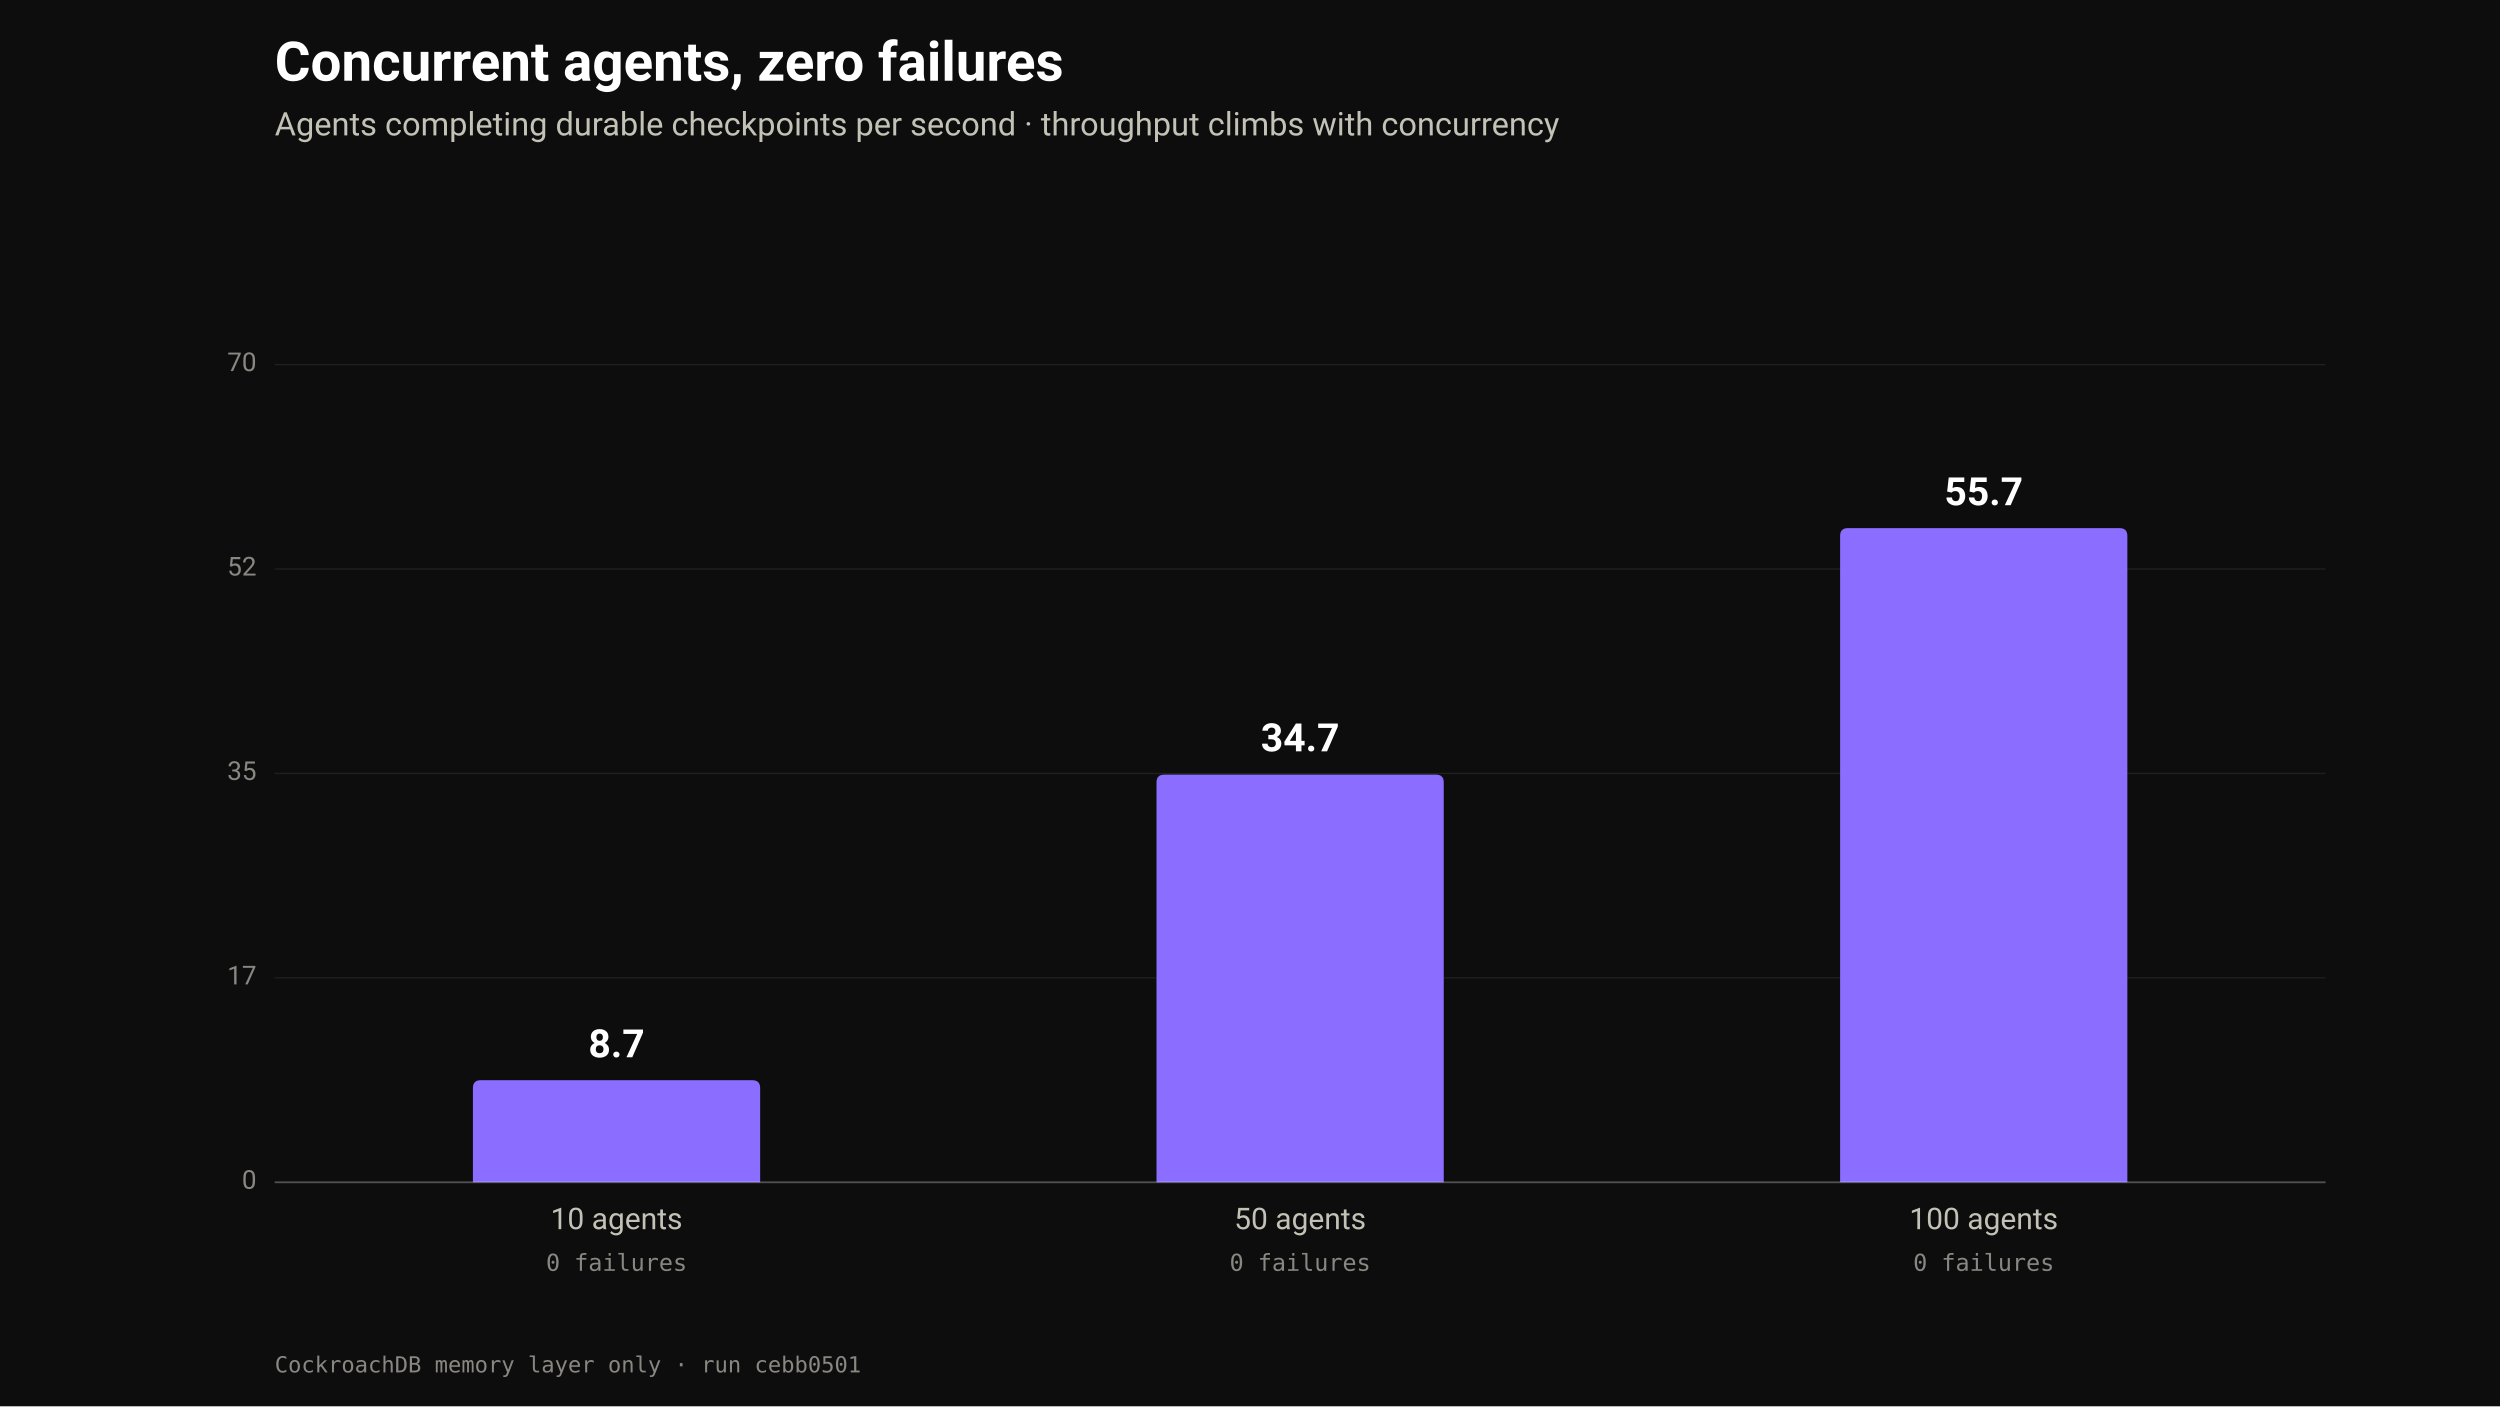
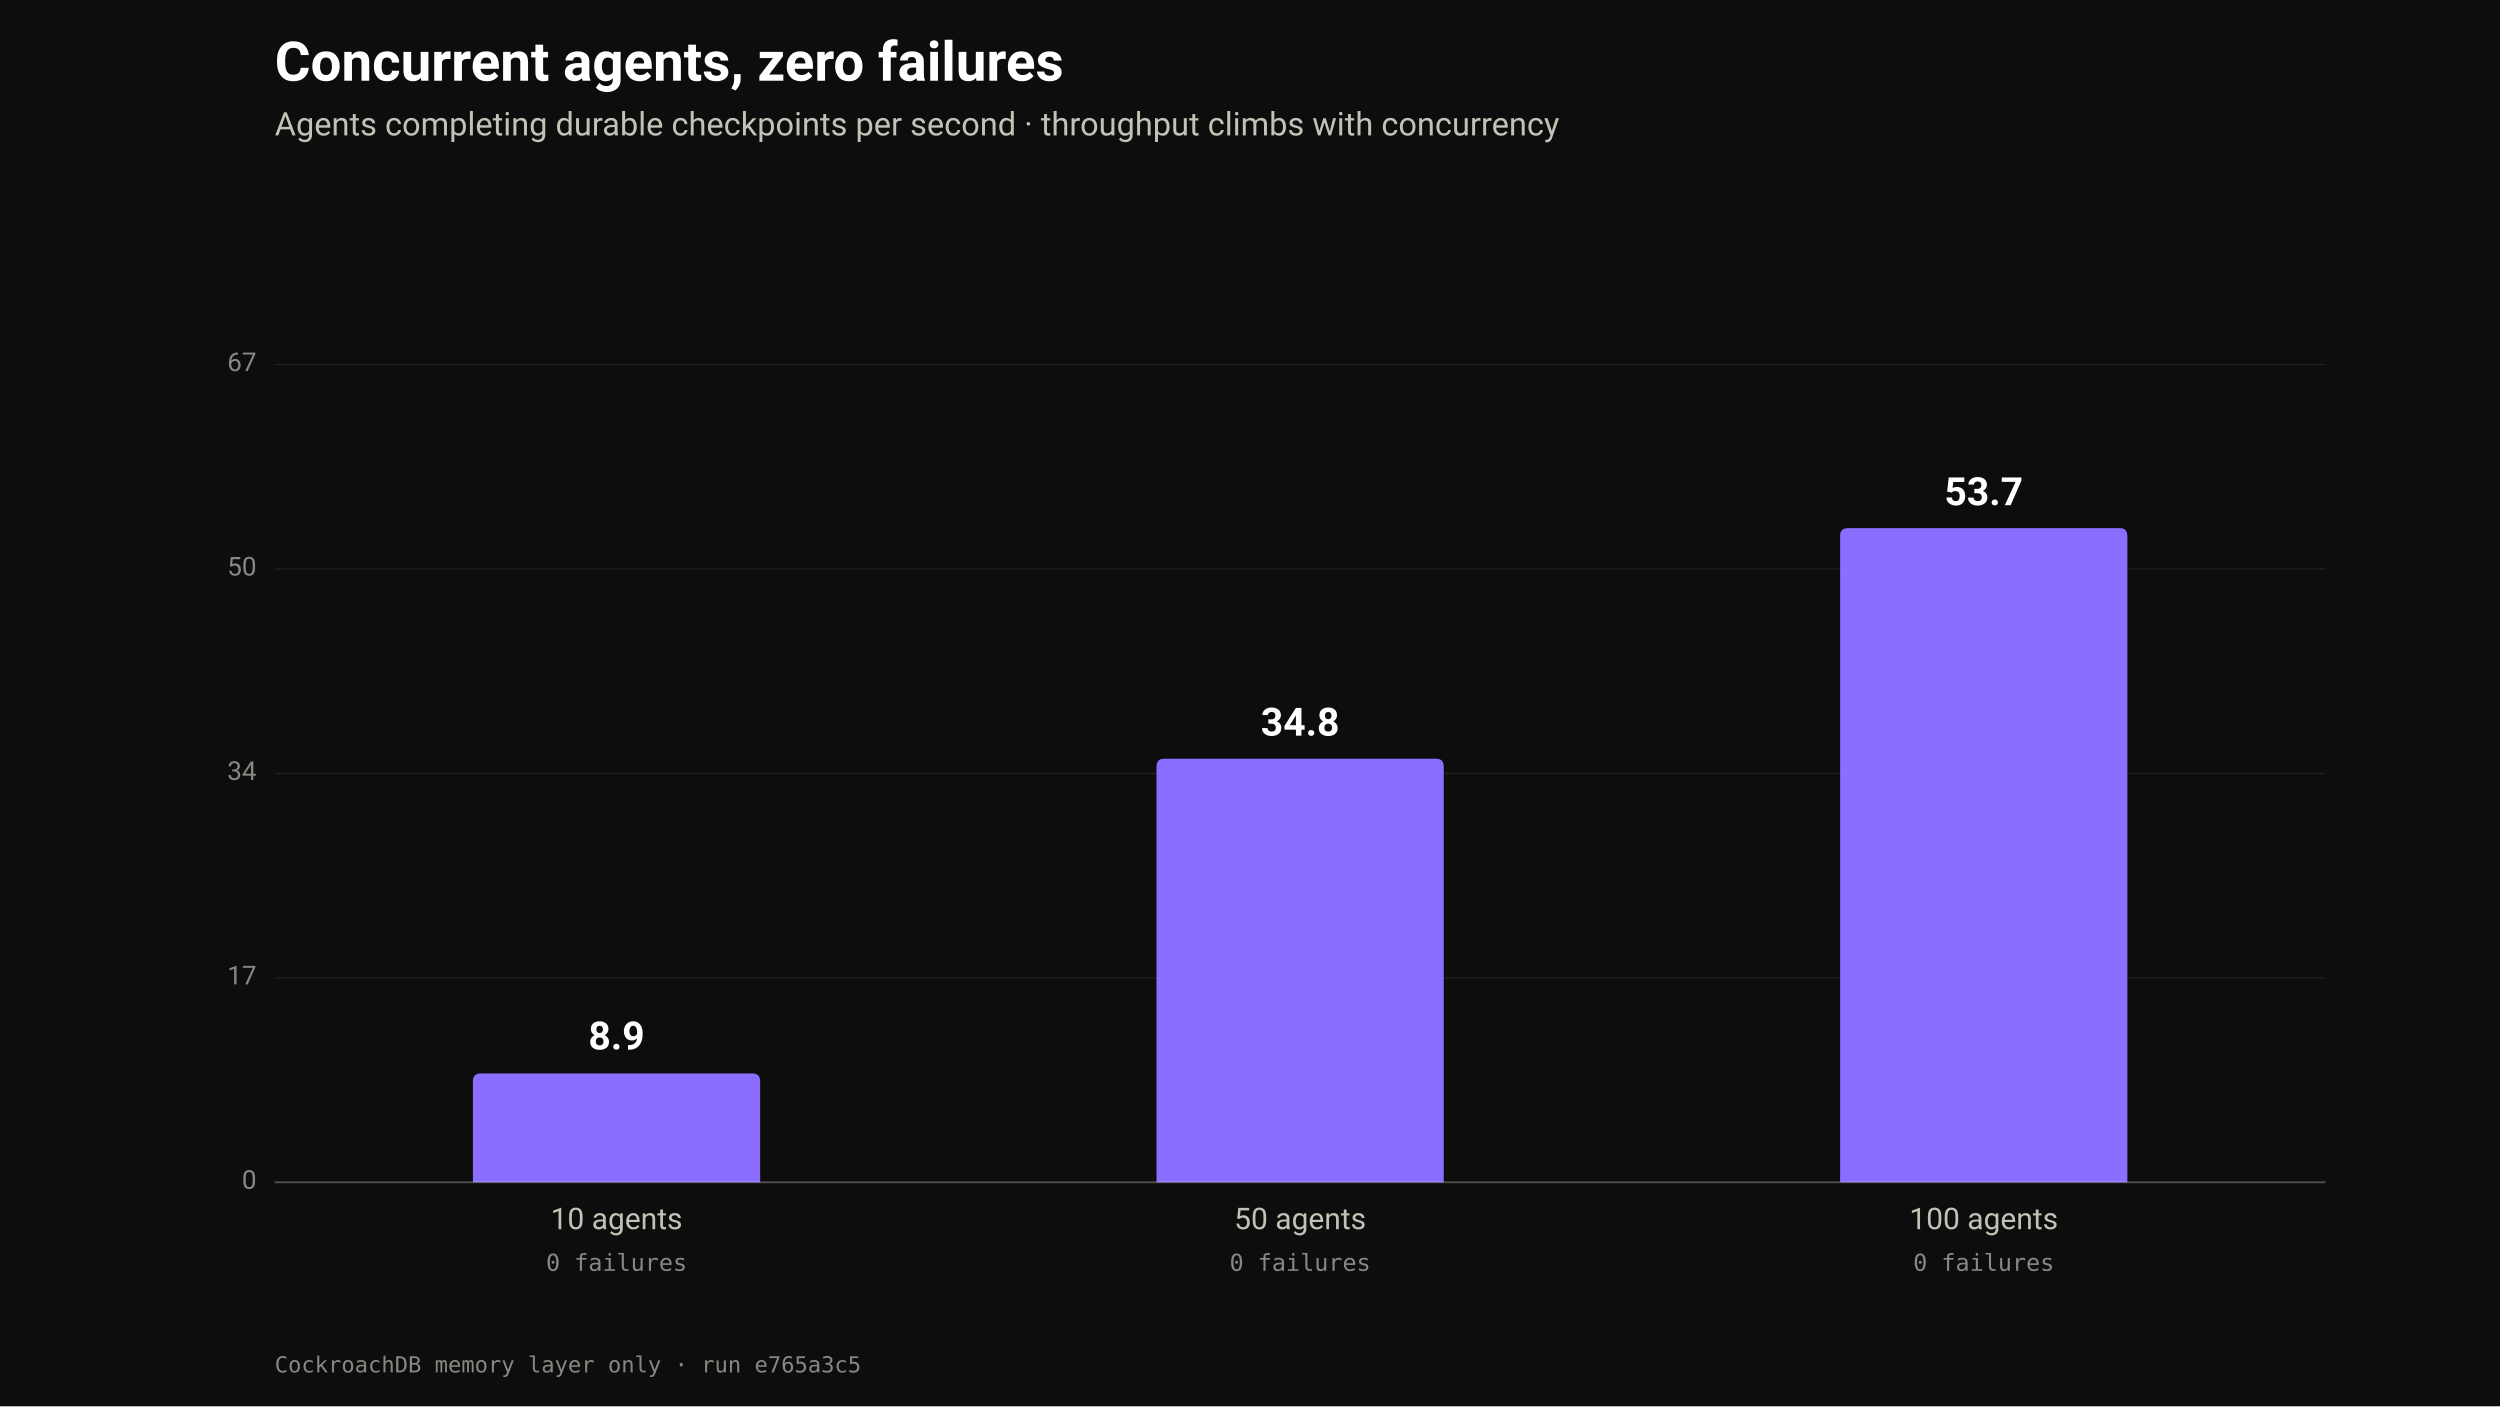
<svg xmlns="http://www.w3.org/2000/svg" width="1920" height="1080" viewBox="0 0 1920 1080" role="img" aria-label="Concurrent agent throughput">
  <rect width="1920" height="1080" fill="#0d0d0d" />
  <text x="211" y="62" fill="#ffffff" font-family="ui-sans-serif, -apple-system, 'Segoe UI', Roboto, Helvetica, Arial, sans-serif" font-size="42.0" font-weight="700">Concurrent agents, zero failures</text>
  <text x="211" y="104" fill="#c3c2b7" font-family="ui-sans-serif, -apple-system, 'Segoe UI', Roboto, Helvetica, Arial, sans-serif" font-size="25.0">Agents completing durable checkpoints per second · throughput climbs with concurrency</text>
  <line x1="211" y1="908.0" x2="1786" y2="908.0" stroke="rgba(255,255,255,0.08)" stroke-width="1" />
  <text x="197" y="913.0" text-anchor="end" fill="#898781" font-family="ui-sans-serif, -apple-system, 'Segoe UI', Roboto, Helvetica, Arial, sans-serif" font-size="20.0">0</text>
  <line x1="211" y1="751.0" x2="1786" y2="751.0" stroke="rgba(255,255,255,0.08)" stroke-width="1" />
  <text x="197" y="756.0" text-anchor="end" fill="#898781" font-family="ui-sans-serif, -apple-system, 'Segoe UI', Roboto, Helvetica, Arial, sans-serif" font-size="20.0">17</text>
  <line x1="211" y1="594.0" x2="1786" y2="594.0" stroke="rgba(255,255,255,0.08)" stroke-width="1" />
-   <text x="197" y="599.0" text-anchor="end" fill="#898781" font-family="ui-sans-serif, -apple-system, 'Segoe UI', Roboto, Helvetica, Arial, sans-serif" font-size="20.0">35</text>
+   <text x="197" y="599.0" text-anchor="end" fill="#898781" font-family="ui-sans-serif, -apple-system, 'Segoe UI', Roboto, Helvetica, Arial, sans-serif" font-size="20.0">34</text>
  <line x1="211" y1="437.0" x2="1786" y2="437.0" stroke="rgba(255,255,255,0.08)" stroke-width="1" />
-   <text x="197" y="442.0" text-anchor="end" fill="#898781" font-family="ui-sans-serif, -apple-system, 'Segoe UI', Roboto, Helvetica, Arial, sans-serif" font-size="20.0">52</text>
+   <text x="197" y="442.0" text-anchor="end" fill="#898781" font-family="ui-sans-serif, -apple-system, 'Segoe UI', Roboto, Helvetica, Arial, sans-serif" font-size="20.0">50</text>
  <line x1="211" y1="280.0" x2="1786" y2="280.0" stroke="rgba(255,255,255,0.08)" stroke-width="1" />
-   <text x="197" y="285.0" text-anchor="end" fill="#898781" font-family="ui-sans-serif, -apple-system, 'Segoe UI', Roboto, Helvetica, Arial, sans-serif" font-size="20.0">70</text>
-   <path d="M 363.2 908.0 L 363.2 835.6 Q 363.2 829.6 369.2 829.6 L 577.8 829.6 Q 583.8 829.6 583.8 835.6 L 583.8 908.0 Z" fill="#8b6dff" />
-   <text x="473.5" y="812" text-anchor="middle" fill="#ffffff" font-family="ui-sans-serif, -apple-system, 'Segoe UI', Roboto, Helvetica, Arial, sans-serif" font-size="30.0" font-weight="700">8.7</text>
+   <text x="197" y="285.0" text-anchor="end" fill="#898781" font-family="ui-sans-serif, -apple-system, 'Segoe UI', Roboto, Helvetica, Arial, sans-serif" font-size="20.0">67</text>
+   <path d="M 363.2 908.0 L 363.2 830.4 Q 363.2 824.4 369.2 824.4 L 577.8 824.4 Q 583.8 824.4 583.8 830.4 L 583.8 908.0 Z" fill="#8b6dff" />
+   <text x="473.5" y="806" text-anchor="middle" fill="#ffffff" font-family="ui-sans-serif, -apple-system, 'Segoe UI', Roboto, Helvetica, Arial, sans-serif" font-size="30.0" font-weight="700">8.9</text>
  <text x="473.5" y="944" text-anchor="middle" fill="#c3c2b7" font-family="ui-sans-serif, -apple-system, 'Segoe UI', Roboto, Helvetica, Arial, sans-serif" font-size="23.0">10 agents</text>
  <text x="473.5" y="976" text-anchor="middle" fill="#898781" font-family="ui-monospace, 'Cascadia Code', Consolas, 'SF Mono', monospace" font-size="18.0">0 failures</text>
-   <path d="M 888.2 908.0 L 888.2 600.9 Q 888.2 594.9 894.2 594.9 L 1102.8 594.9 Q 1108.8 594.9 1108.8 600.9 L 1108.8 908.0 Z" fill="#8b6dff" />
-   <text x="998.5" y="577" text-anchor="middle" fill="#ffffff" font-family="ui-sans-serif, -apple-system, 'Segoe UI', Roboto, Helvetica, Arial, sans-serif" font-size="30.0" font-weight="700">34.7</text>
+   <path d="M 888.2 908.0 L 888.2 588.7 Q 888.2 582.7 894.2 582.7 L 1102.8 582.7 Q 1108.8 582.7 1108.8 588.7 L 1108.8 908.0 Z" fill="#8b6dff" />
+   <text x="998.5" y="565" text-anchor="middle" fill="#ffffff" font-family="ui-sans-serif, -apple-system, 'Segoe UI', Roboto, Helvetica, Arial, sans-serif" font-size="30.0" font-weight="700">34.8</text>
  <text x="998.5" y="944" text-anchor="middle" fill="#c3c2b7" font-family="ui-sans-serif, -apple-system, 'Segoe UI', Roboto, Helvetica, Arial, sans-serif" font-size="23.0">50 agents</text>
  <text x="998.5" y="976" text-anchor="middle" fill="#898781" font-family="ui-monospace, 'Cascadia Code', Consolas, 'SF Mono', monospace" font-size="18.0">0 failures</text>
  <path d="M 1413.2 908.0 L 1413.2 411.6 Q 1413.2 405.6 1419.2 405.6 L 1627.8 405.6 Q 1633.8 405.6 1633.8 411.6 L 1633.8 908.0 Z" fill="#8b6dff" />
-   <text x="1523.5" y="388" text-anchor="middle" fill="#ffffff" font-family="ui-sans-serif, -apple-system, 'Segoe UI', Roboto, Helvetica, Arial, sans-serif" font-size="30.0" font-weight="700">55.7</text>
+   <text x="1523.5" y="388" text-anchor="middle" fill="#ffffff" font-family="ui-sans-serif, -apple-system, 'Segoe UI', Roboto, Helvetica, Arial, sans-serif" font-size="30.0" font-weight="700">53.7</text>
  <text x="1523.5" y="944" text-anchor="middle" fill="#c3c2b7" font-family="ui-sans-serif, -apple-system, 'Segoe UI', Roboto, Helvetica, Arial, sans-serif" font-size="23.0">100 agents</text>
  <text x="1523.5" y="976" text-anchor="middle" fill="#898781" font-family="ui-monospace, 'Cascadia Code', Consolas, 'SF Mono', monospace" font-size="18.0">0 failures</text>
  <line x1="211" y1="908.0" x2="1786" y2="908.0" stroke="rgba(255,255,255,0.22)" stroke-width="1.5" />
-   <text x="211" y="1054" fill="#898781" font-family="ui-monospace, 'Cascadia Code', Consolas, 'SF Mono', monospace" font-size="17.0">CockroachDB memory layer only · run cebb0501</text>
+   <text x="211" y="1054" fill="#898781" font-family="ui-monospace, 'Cascadia Code', Consolas, 'SF Mono', monospace" font-size="17.0">CockroachDB memory layer only · run e765a3c5</text>
</svg>
